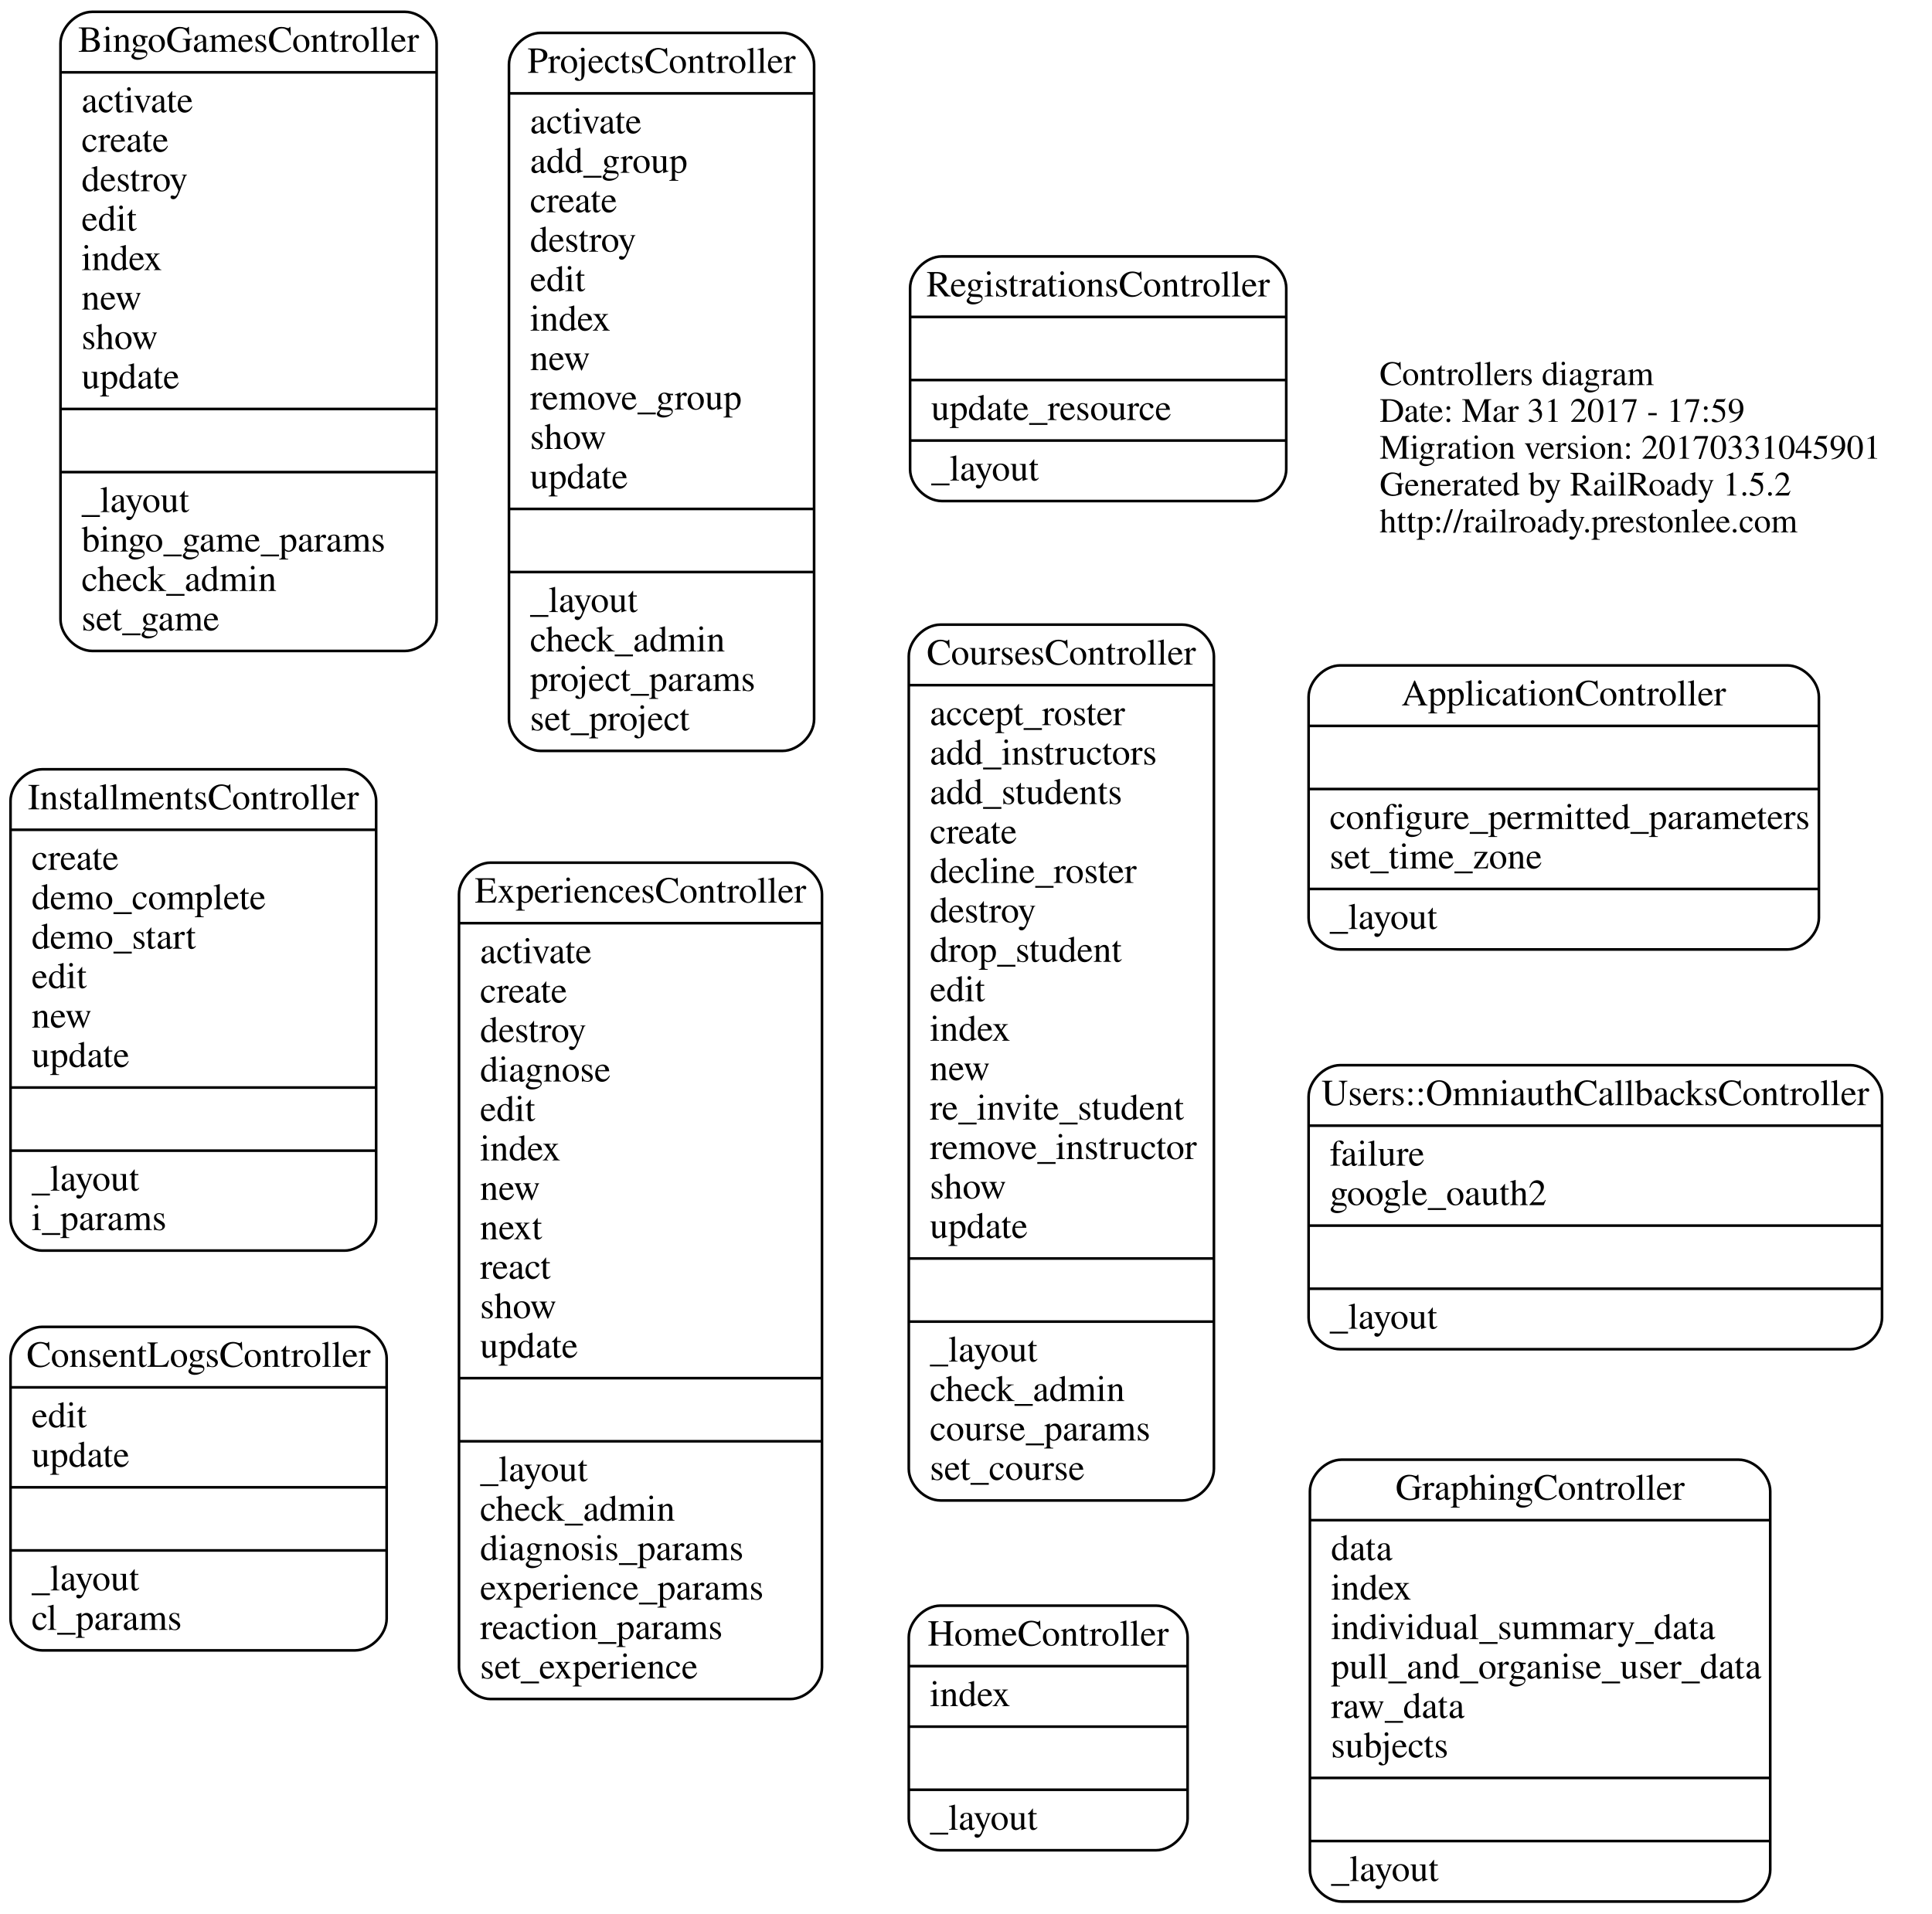
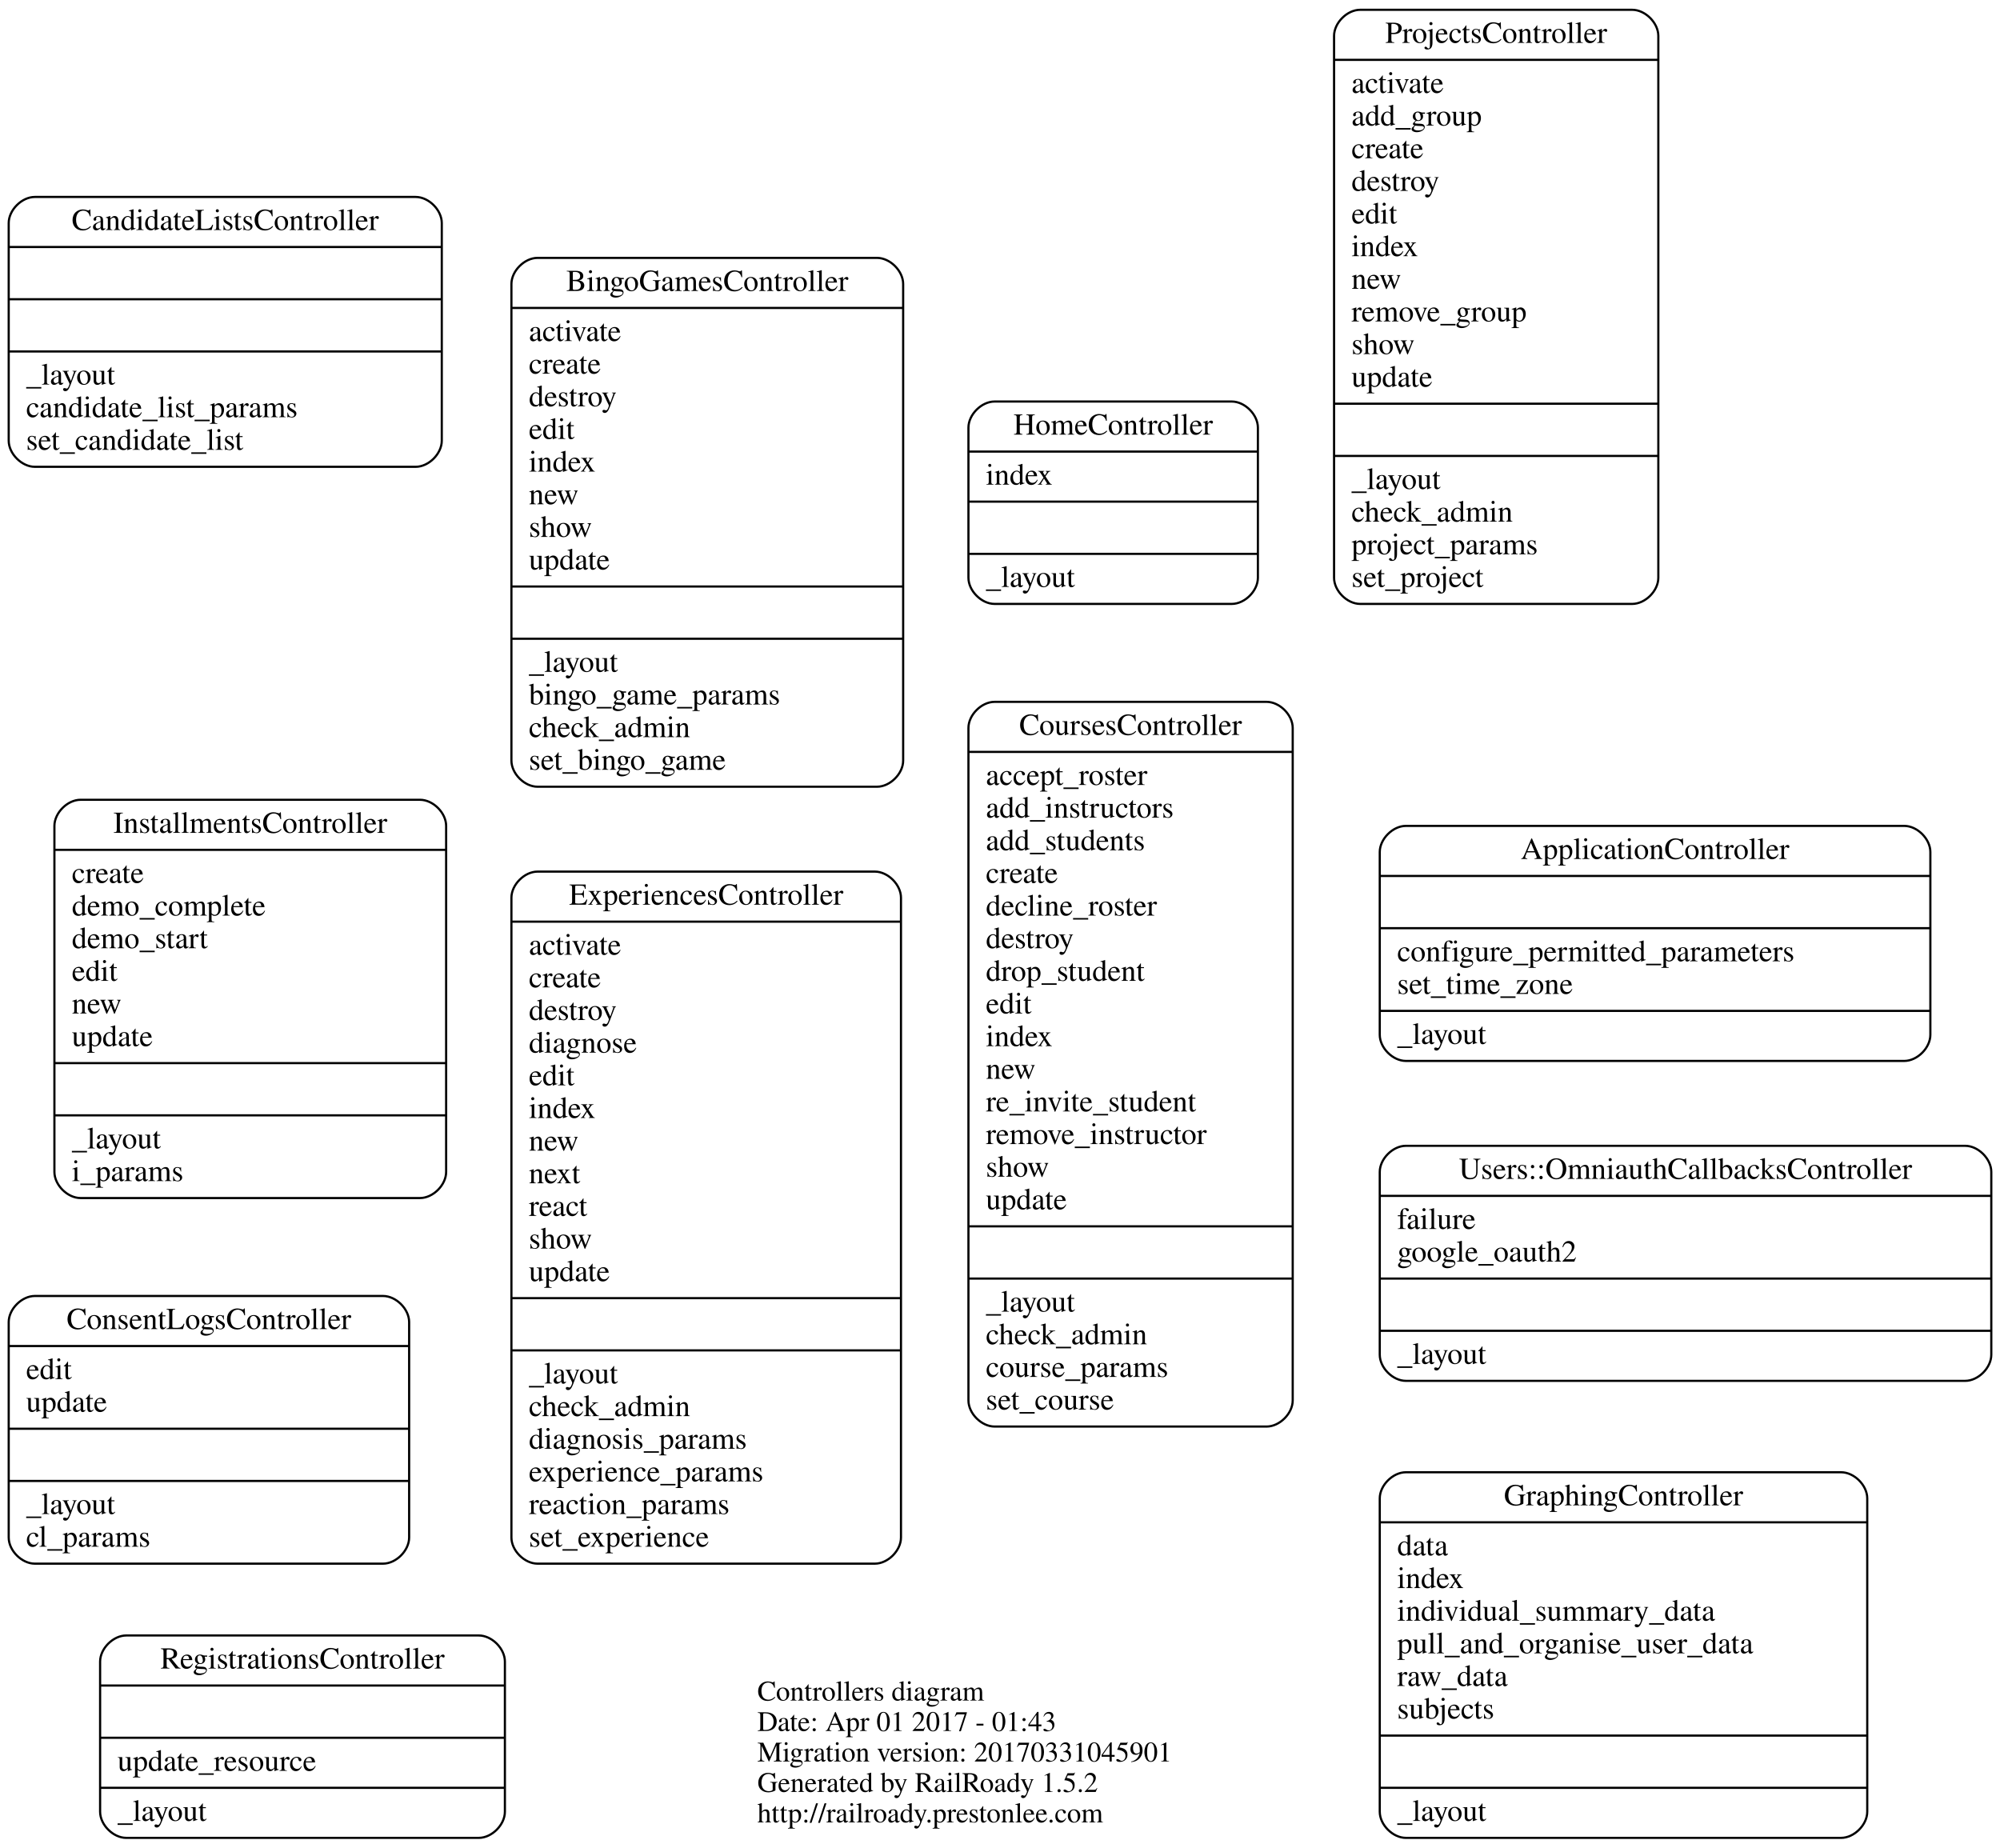
- <svg xmlns="http://www.w3.org/2000/svg" width="735pt" height="728pt" viewBox="0.00 0.00 734.50 727.50">
-   <g id="graph0" class="graph" transform="scale(1 1) rotate(0) translate(250.5 476)">
-     <polygon fill="none" stroke="none" points="-250.5,251.5 -250.5,-476 484,-476 484,251.5 -250.5,251.5" />
+ <svg xmlns="http://www.w3.org/2000/svg" width="919pt" height="849pt" viewBox="0.00 0.00 919.00 849.00">
+   <g id="graph0" class="graph" transform="scale(1 1) rotate(0) translate(4 845)">
+     <polygon fill="none" stroke="none" points="-4,4 -4,-845 915,-845 915,4 -4,4" />
    <g id="node1" class="node">
-       <text text-anchor="start" x="274" y="-329.6" font-family="Times,serif" font-size="13.00">Controllers diagram</text>
-       <text text-anchor="start" x="274" y="-315.6" font-family="Times,serif" font-size="13.00">Date: Mar 31 2017 - 17:59</text>
-       <text text-anchor="start" x="274" y="-301.6" font-family="Times,serif" font-size="13.00">Migration version: 20170331045901</text>
-       <text text-anchor="start" x="274" y="-287.6" font-family="Times,serif" font-size="13.00">Generated by RailRoady 1.5.2</text>
-       <text text-anchor="start" x="274" y="-273.6" font-family="Times,serif" font-size="13.00">http://railroady.prestonlee.com</text>
+       <text text-anchor="start" x="344" y="-63.6" font-family="Times,serif" font-size="13.00">Controllers diagram</text>
+       <text text-anchor="start" x="344" y="-49.6" font-family="Times,serif" font-size="13.00">Date: Apr 01 2017 - 01:43</text>
+       <text text-anchor="start" x="344" y="-35.6" font-family="Times,serif" font-size="13.00">Migration version: 20170331045901</text>
+       <text text-anchor="start" x="344" y="-21.6" font-family="Times,serif" font-size="13.00">Generated by RailRoady 1.5.2</text>
+       <text text-anchor="start" x="344" y="-7.6" font-family="Times,serif" font-size="13.00">http://railroady.prestonlee.com</text>
    </g>
    <g id="node2" class="node">
-       <path fill="none" stroke="black" d="M-45,-190.5C-45,-190.5 47,-190.5 47,-190.5 53,-190.5 59,-196.5 59,-202.5 59,-202.5 59,-451.5 59,-451.5 59,-457.5 53,-463.5 47,-463.5 47,-463.5 -45,-463.5 -45,-463.5 -51,-463.5 -57,-457.5 -57,-451.5 -57,-451.5 -57,-202.5 -57,-202.5 -57,-196.5 -51,-190.5 -45,-190.5" />
-       <text text-anchor="middle" x="1" y="-448.3" font-family="Times,serif" font-size="14.00">ProjectsController</text>
-       <polyline fill="none" stroke="black" points="-57,-440.5 59,-440.5 " />
-       <text text-anchor="start" x="-49" y="-425.3" font-family="Times,serif" font-size="14.00">activate</text>
-       <text text-anchor="start" x="-49" y="-410.3" font-family="Times,serif" font-size="14.00">add_group</text>
-       <text text-anchor="start" x="-49" y="-395.3" font-family="Times,serif" font-size="14.00">create</text>
-       <text text-anchor="start" x="-49" y="-380.3" font-family="Times,serif" font-size="14.00">destroy</text>
-       <text text-anchor="start" x="-49" y="-365.3" font-family="Times,serif" font-size="14.00">edit</text>
-       <text text-anchor="start" x="-49" y="-350.3" font-family="Times,serif" font-size="14.00">index</text>
-       <text text-anchor="start" x="-49" y="-335.3" font-family="Times,serif" font-size="14.00">new</text>
-       <text text-anchor="start" x="-49" y="-320.3" font-family="Times,serif" font-size="14.00">remove_group</text>
-       <text text-anchor="start" x="-49" y="-305.3" font-family="Times,serif" font-size="14.00">show</text>
-       <text text-anchor="start" x="-49" y="-290.3" font-family="Times,serif" font-size="14.00">update</text>
-       <polyline fill="none" stroke="black" points="-57,-282.5 59,-282.5 " />
-       <polyline fill="none" stroke="black" points="-57,-258.5 59,-258.5 " />
-       <text text-anchor="start" x="-49" y="-243.3" font-family="Times,serif" font-size="14.00">_layout</text>
-       <text text-anchor="start" x="-49" y="-228.3" font-family="Times,serif" font-size="14.00">check_admin</text>
-       <text text-anchor="start" x="-49" y="-213.3" font-family="Times,serif" font-size="14.00">project_params</text>
-       <text text-anchor="start" x="-49" y="-198.3" font-family="Times,serif" font-size="14.00">set_project</text>
+       <path fill="none" stroke="black" d="M642,-357.5C642,-357.5 871,-357.5 871,-357.5 877,-357.5 883,-363.5 883,-369.5 883,-369.5 883,-453.5 883,-453.5 883,-459.5 877,-465.5 871,-465.5 871,-465.5 642,-465.5 642,-465.5 636,-465.5 630,-459.5 630,-453.5 630,-453.5 630,-369.5 630,-369.5 630,-363.5 636,-357.5 642,-357.5" />
+       <text text-anchor="middle" x="756.5" y="-450.3" font-family="Times,serif" font-size="14.00">ApplicationController</text>
+       <polyline fill="none" stroke="black" points="630,-442.5 883,-442.5 " />
+       <polyline fill="none" stroke="black" points="630,-418.5 883,-418.5 " />
+       <text text-anchor="start" x="638" y="-403.3" font-family="Times,serif" font-size="14.00">configure_permitted_parameters</text>
+       <text text-anchor="start" x="638" y="-388.3" font-family="Times,serif" font-size="14.00">set_time_zone</text>
+       <polyline fill="none" stroke="black" points="630,-380.5 883,-380.5 " />
+       <text text-anchor="start" x="638" y="-365.3" font-family="Times,serif" font-size="14.00">_layout</text>
    </g>
    <g id="node3" class="node">
-       <path fill="none" stroke="black" d="M-215.5,-228.5C-215.5,-228.5 -96.5,-228.5 -96.5,-228.5 -90.5,-228.5 -84.5,-234.5 -84.5,-240.5 -84.5,-240.5 -84.5,-459.5 -84.5,-459.5 -84.5,-465.5 -90.5,-471.5 -96.5,-471.5 -96.5,-471.5 -215.5,-471.5 -215.5,-471.5 -221.5,-471.5 -227.5,-465.5 -227.5,-459.5 -227.5,-459.5 -227.5,-240.5 -227.5,-240.5 -227.5,-234.5 -221.5,-228.5 -215.5,-228.5" />
-       <text text-anchor="middle" x="-156" y="-456.3" font-family="Times,serif" font-size="14.00">BingoGamesController</text>
-       <polyline fill="none" stroke="black" points="-227.5,-448.5 -84.5,-448.5 " />
-       <text text-anchor="start" x="-219.5" y="-433.3" font-family="Times,serif" font-size="14.00">activate</text>
-       <text text-anchor="start" x="-219.5" y="-418.3" font-family="Times,serif" font-size="14.00">create</text>
-       <text text-anchor="start" x="-219.5" y="-403.3" font-family="Times,serif" font-size="14.00">destroy</text>
-       <text text-anchor="start" x="-219.5" y="-388.3" font-family="Times,serif" font-size="14.00">edit</text>
-       <text text-anchor="start" x="-219.5" y="-373.3" font-family="Times,serif" font-size="14.00">index</text>
-       <text text-anchor="start" x="-219.5" y="-358.3" font-family="Times,serif" font-size="14.00">new</text>
-       <text text-anchor="start" x="-219.5" y="-343.3" font-family="Times,serif" font-size="14.00">show</text>
-       <text text-anchor="start" x="-219.5" y="-328.3" font-family="Times,serif" font-size="14.00">update</text>
-       <polyline fill="none" stroke="black" points="-227.5,-320.5 -84.5,-320.5 " />
-       <polyline fill="none" stroke="black" points="-227.5,-296.5 -84.5,-296.5 " />
-       <text text-anchor="start" x="-219.5" y="-281.3" font-family="Times,serif" font-size="14.00">_layout</text>
-       <text text-anchor="start" x="-219.5" y="-266.3" font-family="Times,serif" font-size="14.00">bingo_game_params</text>
-       <text text-anchor="start" x="-219.5" y="-251.3" font-family="Times,serif" font-size="14.00">check_admin</text>
-       <text text-anchor="start" x="-219.5" y="-236.3" font-family="Times,serif" font-size="14.00">set_game</text>
+       <path fill="none" stroke="black" d="M243,-483.5C243,-483.5 399,-483.5 399,-483.5 405,-483.5 411,-489.5 411,-495.5 411,-495.5 411,-714.5 411,-714.5 411,-720.5 405,-726.5 399,-726.5 399,-726.5 243,-726.5 243,-726.5 237,-726.5 231,-720.5 231,-714.5 231,-714.5 231,-495.5 231,-495.5 231,-489.5 237,-483.5 243,-483.5" />
+       <text text-anchor="middle" x="321" y="-711.3" font-family="Times,serif" font-size="14.00">BingoGamesController</text>
+       <polyline fill="none" stroke="black" points="231,-703.5 411,-703.5 " />
+       <text text-anchor="start" x="239" y="-688.3" font-family="Times,serif" font-size="14.00">activate</text>
+       <text text-anchor="start" x="239" y="-673.3" font-family="Times,serif" font-size="14.00">create</text>
+       <text text-anchor="start" x="239" y="-658.3" font-family="Times,serif" font-size="14.00">destroy</text>
+       <text text-anchor="start" x="239" y="-643.3" font-family="Times,serif" font-size="14.00">edit</text>
+       <text text-anchor="start" x="239" y="-628.3" font-family="Times,serif" font-size="14.00">index</text>
+       <text text-anchor="start" x="239" y="-613.3" font-family="Times,serif" font-size="14.00">new</text>
+       <text text-anchor="start" x="239" y="-598.3" font-family="Times,serif" font-size="14.00">show</text>
+       <text text-anchor="start" x="239" y="-583.3" font-family="Times,serif" font-size="14.00">update</text>
+       <polyline fill="none" stroke="black" points="231,-575.5 411,-575.5 " />
+       <polyline fill="none" stroke="black" points="231,-551.5 411,-551.5 " />
+       <text text-anchor="start" x="239" y="-536.3" font-family="Times,serif" font-size="14.00">_layout</text>
+       <text text-anchor="start" x="239" y="-521.3" font-family="Times,serif" font-size="14.00">bingo_game_params</text>
+       <text text-anchor="start" x="239" y="-506.3" font-family="Times,serif" font-size="14.00">check_admin</text>
+       <text text-anchor="start" x="239" y="-491.3" font-family="Times,serif" font-size="14.00">set_bingo_game</text>
    </g>
    <g id="node4" class="node">
-       <path fill="none" stroke="black" d="M107,94.5C107,94.5 199,94.5 199,94.5 205,94.5 211,88.5 211,82.5 211,82.5 211,-226.5 211,-226.5 211,-232.5 205,-238.5 199,-238.5 199,-238.5 107,-238.5 107,-238.5 101,-238.5 95,-232.5 95,-226.5 95,-226.5 95,82.5 95,82.5 95,88.5 101,94.5 107,94.5" />
-       <text text-anchor="middle" x="153" y="-223.3" font-family="Times,serif" font-size="14.00">CoursesController</text>
-       <polyline fill="none" stroke="black" points="95,-215.5 211,-215.5 " />
-       <text text-anchor="start" x="103" y="-200.3" font-family="Times,serif" font-size="14.00">accept_roster</text>
-       <text text-anchor="start" x="103" y="-185.3" font-family="Times,serif" font-size="14.00">add_instructors</text>
-       <text text-anchor="start" x="103" y="-170.3" font-family="Times,serif" font-size="14.00">add_students</text>
-       <text text-anchor="start" x="103" y="-155.3" font-family="Times,serif" font-size="14.00">create</text>
-       <text text-anchor="start" x="103" y="-140.3" font-family="Times,serif" font-size="14.00">decline_roster</text>
-       <text text-anchor="start" x="103" y="-125.3" font-family="Times,serif" font-size="14.00">destroy</text>
-       <text text-anchor="start" x="103" y="-110.3" font-family="Times,serif" font-size="14.00">drop_student</text>
-       <text text-anchor="start" x="103" y="-95.3" font-family="Times,serif" font-size="14.00">edit</text>
-       <text text-anchor="start" x="103" y="-80.3" font-family="Times,serif" font-size="14.00">index</text>
-       <text text-anchor="start" x="103" y="-65.3" font-family="Times,serif" font-size="14.00">new</text>
-       <text text-anchor="start" x="103" y="-50.3" font-family="Times,serif" font-size="14.00">re_invite_student</text>
-       <text text-anchor="start" x="103" y="-35.3" font-family="Times,serif" font-size="14.00">remove_instructor</text>
-       <text text-anchor="start" x="103" y="-20.3" font-family="Times,serif" font-size="14.00">show</text>
-       <text text-anchor="start" x="103" y="-5.3" font-family="Times,serif" font-size="14.00">update</text>
-       <polyline fill="none" stroke="black" points="95,2.5 211,2.5 " />
-       <polyline fill="none" stroke="black" points="95,26.5 211,26.5 " />
-       <text text-anchor="start" x="103" y="41.7" font-family="Times,serif" font-size="14.00">_layout</text>
-       <text text-anchor="start" x="103" y="56.7" font-family="Times,serif" font-size="14.00">check_admin</text>
-       <text text-anchor="start" x="103" y="71.7" font-family="Times,serif" font-size="14.00">course_params</text>
-       <text text-anchor="start" x="103" y="86.7" font-family="Times,serif" font-size="14.00">set_course</text>
+       <path fill="none" stroke="black" d="M12,-630.5C12,-630.5 187,-630.5 187,-630.5 193,-630.5 199,-636.5 199,-642.5 199,-642.5 199,-742.5 199,-742.5 199,-748.5 193,-754.5 187,-754.5 187,-754.5 12,-754.5 12,-754.5 6,-754.5 0,-748.5 0,-742.5 0,-742.5 0,-642.5 0,-642.5 0,-636.5 6,-630.5 12,-630.5" />
+       <text text-anchor="middle" x="99.5" y="-739.3" font-family="Times,serif" font-size="14.00">CandidateListsController</text>
+       <polyline fill="none" stroke="black" points="0,-731.5 199,-731.5 " />
+       <polyline fill="none" stroke="black" points="0,-707.5 199,-707.5 " />
+       <polyline fill="none" stroke="black" points="0,-683.5 199,-683.5 " />
+       <text text-anchor="start" x="8" y="-668.3" font-family="Times,serif" font-size="14.00">_layout</text>
+       <text text-anchor="start" x="8" y="-653.3" font-family="Times,serif" font-size="14.00">candidate_list_params</text>
+       <text text-anchor="start" x="8" y="-638.3" font-family="Times,serif" font-size="14.00">set_candidate_list</text>
    </g>
    <g id="node5" class="node">
-       <path fill="none" stroke="black" d="M259,-115C259,-115 429,-115 429,-115 435,-115 441,-121 441,-127 441,-127 441,-211 441,-211 441,-217 435,-223 429,-223 429,-223 259,-223 259,-223 253,-223 247,-217 247,-211 247,-211 247,-127 247,-127 247,-121 253,-115 259,-115" />
-       <text text-anchor="middle" x="344" y="-207.8" font-family="Times,serif" font-size="14.00">ApplicationController</text>
-       <polyline fill="none" stroke="black" points="247,-200 441,-200 " />
-       <polyline fill="none" stroke="black" points="247,-176 441,-176 " />
-       <text text-anchor="start" x="255" y="-160.8" font-family="Times,serif" font-size="14.00">configure_permitted_parameters</text>
-       <text text-anchor="start" x="255" y="-145.8" font-family="Times,serif" font-size="14.00">set_time_zone</text>
-       <polyline fill="none" stroke="black" points="247,-138 441,-138 " />
-       <text text-anchor="start" x="255" y="-122.8" font-family="Times,serif" font-size="14.00">_layout</text>
+       <path fill="none" stroke="black" d="M12,-126.5C12,-126.5 172,-126.5 172,-126.5 178,-126.5 184,-132.5 184,-138.5 184,-138.5 184,-237.5 184,-237.5 184,-243.5 178,-249.5 172,-249.5 172,-249.5 12,-249.5 12,-249.5 6,-249.5 0,-243.5 0,-237.5 0,-237.5 0,-138.5 0,-138.5 0,-132.5 6,-126.5 12,-126.5" />
+       <text text-anchor="middle" x="92" y="-234.3" font-family="Times,serif" font-size="14.00">ConsentLogsController</text>
+       <polyline fill="none" stroke="black" points="0,-226.5 184,-226.5 " />
+       <text text-anchor="start" x="8" y="-211.3" font-family="Times,serif" font-size="14.00">edit</text>
+       <text text-anchor="start" x="8" y="-196.3" font-family="Times,serif" font-size="14.00">update</text>
+       <polyline fill="none" stroke="black" points="0,-188.5 184,-188.5 " />
+       <polyline fill="none" stroke="black" points="0,-164.5 184,-164.5 " />
+       <text text-anchor="start" x="8" y="-149.3" font-family="Times,serif" font-size="14.00">_layout</text>
+       <text text-anchor="start" x="8" y="-134.3" font-family="Times,serif" font-size="14.00">cl_params</text>
    </g>
    <g id="node6" class="node">
-       <path fill="none" stroke="black" d="M107.5,-285.5C107.5,-285.5 226.5,-285.5 226.5,-285.5 232.5,-285.5 238.5,-291.5 238.5,-297.5 238.5,-297.5 238.5,-366.5 238.5,-366.5 238.5,-372.5 232.5,-378.5 226.5,-378.5 226.5,-378.5 107.5,-378.5 107.5,-378.5 101.5,-378.5 95.5,-372.5 95.5,-366.5 95.5,-366.5 95.5,-297.5 95.5,-297.5 95.5,-291.5 101.5,-285.5 107.5,-285.5" />
-       <text text-anchor="middle" x="167" y="-363.3" font-family="Times,serif" font-size="14.00">RegistrationsController</text>
-       <polyline fill="none" stroke="black" points="95.5,-355.5 238.5,-355.5 " />
-       <polyline fill="none" stroke="black" points="95.5,-331.5 238.5,-331.5 " />
-       <text text-anchor="start" x="103.5" y="-316.3" font-family="Times,serif" font-size="14.00">update_resource</text>
-       <polyline fill="none" stroke="black" points="95.5,-308.5 238.5,-308.5 " />
-       <text text-anchor="start" x="103.5" y="-293.3" font-family="Times,serif" font-size="14.00">_layout</text>
+       <path fill="none" stroke="black" d="M453,-189.5C453,-189.5 578,-189.5 578,-189.5 584,-189.5 590,-195.5 590,-201.5 590,-201.5 590,-510.5 590,-510.5 590,-516.5 584,-522.5 578,-522.5 578,-522.5 453,-522.5 453,-522.5 447,-522.5 441,-516.5 441,-510.5 441,-510.5 441,-201.5 441,-201.5 441,-195.5 447,-189.5 453,-189.5" />
+       <text text-anchor="middle" x="515.5" y="-507.3" font-family="Times,serif" font-size="14.00">CoursesController</text>
+       <polyline fill="none" stroke="black" points="441,-499.5 590,-499.5 " />
+       <text text-anchor="start" x="449" y="-484.3" font-family="Times,serif" font-size="14.00">accept_roster</text>
+       <text text-anchor="start" x="449" y="-469.3" font-family="Times,serif" font-size="14.00">add_instructors</text>
+       <text text-anchor="start" x="449" y="-454.3" font-family="Times,serif" font-size="14.00">add_students</text>
+       <text text-anchor="start" x="449" y="-439.3" font-family="Times,serif" font-size="14.00">create</text>
+       <text text-anchor="start" x="449" y="-424.3" font-family="Times,serif" font-size="14.00">decline_roster</text>
+       <text text-anchor="start" x="449" y="-409.3" font-family="Times,serif" font-size="14.00">destroy</text>
+       <text text-anchor="start" x="449" y="-394.3" font-family="Times,serif" font-size="14.00">drop_student</text>
+       <text text-anchor="start" x="449" y="-379.3" font-family="Times,serif" font-size="14.00">edit</text>
+       <text text-anchor="start" x="449" y="-364.3" font-family="Times,serif" font-size="14.00">index</text>
+       <text text-anchor="start" x="449" y="-349.3" font-family="Times,serif" font-size="14.00">new</text>
+       <text text-anchor="start" x="449" y="-334.3" font-family="Times,serif" font-size="14.00">re_invite_student</text>
+       <text text-anchor="start" x="449" y="-319.3" font-family="Times,serif" font-size="14.00">remove_instructor</text>
+       <text text-anchor="start" x="449" y="-304.3" font-family="Times,serif" font-size="14.00">show</text>
+       <text text-anchor="start" x="449" y="-289.3" font-family="Times,serif" font-size="14.00">update</text>
+       <polyline fill="none" stroke="black" points="441,-281.5 590,-281.5 " />
+       <polyline fill="none" stroke="black" points="441,-257.5 590,-257.5 " />
+       <text text-anchor="start" x="449" y="-242.3" font-family="Times,serif" font-size="14.00">_layout</text>
+       <text text-anchor="start" x="449" y="-227.3" font-family="Times,serif" font-size="14.00">check_admin</text>
+       <text text-anchor="start" x="449" y="-212.3" font-family="Times,serif" font-size="14.00">course_params</text>
+       <text text-anchor="start" x="449" y="-197.3" font-family="Times,serif" font-size="14.00">set_course</text>
    </g>
    <g id="node7" class="node">
-       <path fill="none" stroke="black" d="M-64,170C-64,170 50,170 50,170 56,170 62,164 62,158 62,158 62,-136 62,-136 62,-142 56,-148 50,-148 50,-148 -64,-148 -64,-148 -70,-148 -76,-142 -76,-136 -76,-136 -76,158 -76,158 -76,164 -70,170 -64,170" />
-       <text text-anchor="middle" x="-7" y="-132.8" font-family="Times,serif" font-size="14.00">ExperiencesController</text>
-       <polyline fill="none" stroke="black" points="-76,-125 62,-125 " />
-       <text text-anchor="start" x="-68" y="-109.8" font-family="Times,serif" font-size="14.00">activate</text>
-       <text text-anchor="start" x="-68" y="-94.8" font-family="Times,serif" font-size="14.00">create</text>
-       <text text-anchor="start" x="-68" y="-79.8" font-family="Times,serif" font-size="14.00">destroy</text>
-       <text text-anchor="start" x="-68" y="-64.8" font-family="Times,serif" font-size="14.00">diagnose</text>
-       <text text-anchor="start" x="-68" y="-49.8" font-family="Times,serif" font-size="14.00">edit</text>
-       <text text-anchor="start" x="-68" y="-34.8" font-family="Times,serif" font-size="14.00">index</text>
-       <text text-anchor="start" x="-68" y="-19.8" font-family="Times,serif" font-size="14.00">new</text>
-       <text text-anchor="start" x="-68" y="-4.8" font-family="Times,serif" font-size="14.00">next</text>
-       <text text-anchor="start" x="-68" y="10.2" font-family="Times,serif" font-size="14.00">react</text>
-       <text text-anchor="start" x="-68" y="25.2" font-family="Times,serif" font-size="14.00">show</text>
-       <text text-anchor="start" x="-68" y="40.2" font-family="Times,serif" font-size="14.00">update</text>
-       <polyline fill="none" stroke="black" points="-76,48 62,48 " />
-       <polyline fill="none" stroke="black" points="-76,72 62,72 " />
-       <text text-anchor="start" x="-68" y="87.2" font-family="Times,serif" font-size="14.00">_layout</text>
-       <text text-anchor="start" x="-68" y="102.2" font-family="Times,serif" font-size="14.00">check_admin</text>
-       <text text-anchor="start" x="-68" y="117.2" font-family="Times,serif" font-size="14.00">diagnosis_params</text>
-       <text text-anchor="start" x="-68" y="132.2" font-family="Times,serif" font-size="14.00">experience_params</text>
-       <text text-anchor="start" x="-68" y="147.2" font-family="Times,serif" font-size="14.00">reaction_params</text>
-       <text text-anchor="start" x="-68" y="162.2" font-family="Times,serif" font-size="14.00">set_experience</text>
+       <path fill="none" stroke="black" d="M243,-126.5C243,-126.5 398,-126.5 398,-126.5 404,-126.5 410,-132.5 410,-138.5 410,-138.5 410,-432.5 410,-432.5 410,-438.5 404,-444.5 398,-444.5 398,-444.5 243,-444.5 243,-444.5 237,-444.5 231,-438.5 231,-432.5 231,-432.5 231,-138.5 231,-138.5 231,-132.5 237,-126.5 243,-126.5" />
+       <text text-anchor="middle" x="320.5" y="-429.3" font-family="Times,serif" font-size="14.00">ExperiencesController</text>
+       <polyline fill="none" stroke="black" points="231,-421.5 410,-421.5 " />
+       <text text-anchor="start" x="239" y="-406.3" font-family="Times,serif" font-size="14.00">activate</text>
+       <text text-anchor="start" x="239" y="-391.3" font-family="Times,serif" font-size="14.00">create</text>
+       <text text-anchor="start" x="239" y="-376.3" font-family="Times,serif" font-size="14.00">destroy</text>
+       <text text-anchor="start" x="239" y="-361.3" font-family="Times,serif" font-size="14.00">diagnose</text>
+       <text text-anchor="start" x="239" y="-346.3" font-family="Times,serif" font-size="14.00">edit</text>
+       <text text-anchor="start" x="239" y="-331.3" font-family="Times,serif" font-size="14.00">index</text>
+       <text text-anchor="start" x="239" y="-316.3" font-family="Times,serif" font-size="14.00">new</text>
+       <text text-anchor="start" x="239" y="-301.3" font-family="Times,serif" font-size="14.00">next</text>
+       <text text-anchor="start" x="239" y="-286.3" font-family="Times,serif" font-size="14.00">react</text>
+       <text text-anchor="start" x="239" y="-271.3" font-family="Times,serif" font-size="14.00">show</text>
+       <text text-anchor="start" x="239" y="-256.3" font-family="Times,serif" font-size="14.00">update</text>
+       <polyline fill="none" stroke="black" points="231,-248.5 410,-248.5 " />
+       <polyline fill="none" stroke="black" points="231,-224.5 410,-224.5 " />
+       <text text-anchor="start" x="239" y="-209.3" font-family="Times,serif" font-size="14.00">_layout</text>
+       <text text-anchor="start" x="239" y="-194.3" font-family="Times,serif" font-size="14.00">check_admin</text>
+       <text text-anchor="start" x="239" y="-179.3" font-family="Times,serif" font-size="14.00">diagnosis_params</text>
+       <text text-anchor="start" x="239" y="-164.3" font-family="Times,serif" font-size="14.00">experience_params</text>
+       <text text-anchor="start" x="239" y="-149.3" font-family="Times,serif" font-size="14.00">reaction_params</text>
+       <text text-anchor="start" x="239" y="-134.3" font-family="Times,serif" font-size="14.00">set_experience</text>
    </g>
    <g id="node8" class="node">
-       <path fill="none" stroke="black" d="M259,37C259,37 453,37 453,37 459,37 465,31 465,25 465,25 465,-59 465,-59 465,-65 459,-71 453,-71 453,-71 259,-71 259,-71 253,-71 247,-65 247,-59 247,-59 247,25 247,25 247,31 253,37 259,37" />
-       <text text-anchor="middle" x="356" y="-55.8" font-family="Times,serif" font-size="14.00">Users::OmniauthCallbacksController</text>
-       <polyline fill="none" stroke="black" points="247,-48 465,-48 " />
-       <text text-anchor="start" x="255" y="-32.8" font-family="Times,serif" font-size="14.00">failure</text>
-       <text text-anchor="start" x="255" y="-17.8" font-family="Times,serif" font-size="14.00">google_oauth2</text>
-       <polyline fill="none" stroke="black" points="247,-10 465,-10 " />
-       <polyline fill="none" stroke="black" points="247,14 465,14 " />
-       <text text-anchor="start" x="255" y="29.2" font-family="Times,serif" font-size="14.00">_layout</text>
+       <path fill="none" stroke="black" d="M642,-0.5C642,-0.5 842,-0.5 842,-0.5 848,-0.5 854,-6.5 854,-12.5 854,-12.5 854,-156.5 854,-156.5 854,-162.5 848,-168.5 842,-168.5 842,-168.5 642,-168.5 642,-168.5 636,-168.5 630,-162.5 630,-156.5 630,-156.5 630,-12.5 630,-12.5 630,-6.5 636,-0.5 642,-0.5" />
+       <text text-anchor="middle" x="742" y="-153.3" font-family="Times,serif" font-size="14.00">GraphingController</text>
+       <polyline fill="none" stroke="black" points="630,-145.5 854,-145.5 " />
+       <text text-anchor="start" x="638" y="-130.3" font-family="Times,serif" font-size="14.00">data</text>
+       <text text-anchor="start" x="638" y="-115.3" font-family="Times,serif" font-size="14.00">index</text>
+       <text text-anchor="start" x="638" y="-100.3" font-family="Times,serif" font-size="14.00">individual_summary_data</text>
+       <text text-anchor="start" x="638" y="-85.3" font-family="Times,serif" font-size="14.00">pull_and_organise_user_data</text>
+       <text text-anchor="start" x="638" y="-70.3" font-family="Times,serif" font-size="14.00">raw_data</text>
+       <text text-anchor="start" x="638" y="-55.3" font-family="Times,serif" font-size="14.00">subjects</text>
+       <polyline fill="none" stroke="black" points="630,-47.5 854,-47.5 " />
+       <polyline fill="none" stroke="black" points="630,-23.5 854,-23.5 " />
+       <text text-anchor="start" x="638" y="-8.3" font-family="Times,serif" font-size="14.00">_layout</text>
    </g>
    <g id="node9" class="node">
-       <path fill="none" stroke="black" d="M107,227.5C107,227.5 189,227.5 189,227.5 195,227.5 201,221.5 201,215.5 201,215.5 201,146.5 201,146.5 201,140.5 195,134.5 189,134.5 189,134.5 107,134.5 107,134.5 101,134.5 95,140.5 95,146.5 95,146.5 95,215.5 95,215.5 95,221.5 101,227.5 107,227.5" />
-       <text text-anchor="middle" x="148" y="149.7" font-family="Times,serif" font-size="14.00">HomeController</text>
-       <polyline fill="none" stroke="black" points="95,157.5 201,157.5 " />
-       <text text-anchor="start" x="103" y="172.7" font-family="Times,serif" font-size="14.00">index</text>
-       <polyline fill="none" stroke="black" points="95,180.5 201,180.5 " />
-       <polyline fill="none" stroke="black" points="95,204.5 201,204.5 " />
-       <text text-anchor="start" x="103" y="219.7" font-family="Times,serif" font-size="14.00">_layout</text>
+       <path fill="none" stroke="black" d="M453,-567.5C453,-567.5 562,-567.5 562,-567.5 568,-567.5 574,-573.5 574,-579.5 574,-579.5 574,-648.5 574,-648.5 574,-654.5 568,-660.5 562,-660.5 562,-660.5 453,-660.5 453,-660.5 447,-660.5 441,-654.5 441,-648.5 441,-648.5 441,-579.5 441,-579.5 441,-573.5 447,-567.5 453,-567.5" />
+       <text text-anchor="middle" x="507.5" y="-645.3" font-family="Times,serif" font-size="14.00">HomeController</text>
+       <polyline fill="none" stroke="black" points="441,-637.5 574,-637.5 " />
+       <text text-anchor="start" x="449" y="-622.3" font-family="Times,serif" font-size="14.00">index</text>
+       <polyline fill="none" stroke="black" points="441,-614.5 574,-614.5 " />
+       <polyline fill="none" stroke="black" points="441,-590.5 574,-590.5 " />
+       <text text-anchor="start" x="449" y="-575.3" font-family="Times,serif" font-size="14.00">_layout</text>
    </g>
    <g id="node10" class="node">
-       <path fill="none" stroke="black" d="M-234.5,-0.5C-234.5,-0.5 -119.5,-0.5 -119.5,-0.5 -113.5,-0.5 -107.5,-6.5 -107.5,-12.5 -107.5,-12.5 -107.5,-171.5 -107.5,-171.5 -107.5,-177.5 -113.5,-183.5 -119.5,-183.5 -119.5,-183.5 -234.5,-183.5 -234.5,-183.5 -240.5,-183.5 -246.5,-177.5 -246.5,-171.5 -246.5,-171.5 -246.5,-12.5 -246.5,-12.5 -246.5,-6.5 -240.5,-0.5 -234.5,-0.5" />
-       <text text-anchor="middle" x="-177" y="-168.3" font-family="Times,serif" font-size="14.00">InstallmentsController</text>
-       <polyline fill="none" stroke="black" points="-246.5,-160.5 -107.5,-160.5 " />
-       <text text-anchor="start" x="-238.5" y="-145.3" font-family="Times,serif" font-size="14.00">create</text>
-       <text text-anchor="start" x="-238.5" y="-130.3" font-family="Times,serif" font-size="14.00">demo_complete</text>
-       <text text-anchor="start" x="-238.5" y="-115.3" font-family="Times,serif" font-size="14.00">demo_start</text>
-       <text text-anchor="start" x="-238.5" y="-100.3" font-family="Times,serif" font-size="14.00">edit</text>
-       <text text-anchor="start" x="-238.5" y="-85.3" font-family="Times,serif" font-size="14.00">new</text>
-       <text text-anchor="start" x="-238.5" y="-70.3" font-family="Times,serif" font-size="14.00">update</text>
-       <polyline fill="none" stroke="black" points="-246.5,-62.5 -107.5,-62.5 " />
-       <polyline fill="none" stroke="black" points="-246.5,-38.5 -107.5,-38.5 " />
-       <text text-anchor="start" x="-238.5" y="-23.3" font-family="Times,serif" font-size="14.00">_layout</text>
-       <text text-anchor="start" x="-238.5" y="-8.3" font-family="Times,serif" font-size="14.00">i_params</text>
+       <path fill="none" stroke="black" d="M33,-294.5C33,-294.5 189,-294.5 189,-294.5 195,-294.5 201,-300.5 201,-306.5 201,-306.5 201,-465.5 201,-465.5 201,-471.5 195,-477.5 189,-477.5 189,-477.5 33,-477.5 33,-477.5 27,-477.5 21,-471.5 21,-465.5 21,-465.5 21,-306.5 21,-306.5 21,-300.5 27,-294.5 33,-294.5" />
+       <text text-anchor="middle" x="111" y="-462.3" font-family="Times,serif" font-size="14.00">InstallmentsController</text>
+       <polyline fill="none" stroke="black" points="21,-454.5 201,-454.5 " />
+       <text text-anchor="start" x="29" y="-439.3" font-family="Times,serif" font-size="14.00">create</text>
+       <text text-anchor="start" x="29" y="-424.3" font-family="Times,serif" font-size="14.00">demo_complete</text>
+       <text text-anchor="start" x="29" y="-409.3" font-family="Times,serif" font-size="14.00">demo_start</text>
+       <text text-anchor="start" x="29" y="-394.3" font-family="Times,serif" font-size="14.00">edit</text>
+       <text text-anchor="start" x="29" y="-379.3" font-family="Times,serif" font-size="14.00">new</text>
+       <text text-anchor="start" x="29" y="-364.3" font-family="Times,serif" font-size="14.00">update</text>
+       <polyline fill="none" stroke="black" points="21,-356.5 201,-356.5 " />
+       <polyline fill="none" stroke="black" points="21,-332.5 201,-332.5 " />
+       <text text-anchor="start" x="29" y="-317.3" font-family="Times,serif" font-size="14.00">_layout</text>
+       <text text-anchor="start" x="29" y="-302.3" font-family="Times,serif" font-size="14.00">i_params</text>
    </g>
    <g id="node11" class="node">
-       <path fill="none" stroke="black" d="M-234.5,151.5C-234.5,151.5 -115.5,151.5 -115.5,151.5 -109.5,151.5 -103.5,145.5 -103.5,139.5 -103.5,139.5 -103.5,40.5 -103.5,40.5 -103.5,34.5 -109.5,28.5 -115.5,28.5 -115.5,28.5 -234.5,28.5 -234.5,28.5 -240.5,28.5 -246.5,34.5 -246.5,40.5 -246.5,40.5 -246.5,139.5 -246.5,139.5 -246.5,145.5 -240.5,151.5 -234.5,151.5" />
-       <text text-anchor="middle" x="-175" y="43.7" font-family="Times,serif" font-size="14.00">ConsentLogsController</text>
-       <polyline fill="none" stroke="black" points="-246.5,51.5 -103.5,51.5 " />
-       <text text-anchor="start" x="-238.5" y="66.7" font-family="Times,serif" font-size="14.00">edit</text>
-       <text text-anchor="start" x="-238.5" y="81.7" font-family="Times,serif" font-size="14.00">update</text>
-       <polyline fill="none" stroke="black" points="-246.5,89.5 -103.5,89.5 " />
-       <polyline fill="none" stroke="black" points="-246.5,113.5 -103.5,113.5 " />
-       <text text-anchor="start" x="-238.5" y="128.7" font-family="Times,serif" font-size="14.00">_layout</text>
-       <text text-anchor="start" x="-238.5" y="143.7" font-family="Times,serif" font-size="14.00">cl_params</text>
+       <path fill="none" stroke="black" d="M621,-567.5C621,-567.5 746,-567.5 746,-567.5 752,-567.5 758,-573.5 758,-579.5 758,-579.5 758,-828.5 758,-828.5 758,-834.5 752,-840.5 746,-840.5 746,-840.5 621,-840.5 621,-840.5 615,-840.5 609,-834.5 609,-828.5 609,-828.5 609,-579.5 609,-579.5 609,-573.5 615,-567.5 621,-567.5" />
+       <text text-anchor="middle" x="683.5" y="-825.3" font-family="Times,serif" font-size="14.00">ProjectsController</text>
+       <polyline fill="none" stroke="black" points="609,-817.5 758,-817.5 " />
+       <text text-anchor="start" x="617" y="-802.3" font-family="Times,serif" font-size="14.00">activate</text>
+       <text text-anchor="start" x="617" y="-787.3" font-family="Times,serif" font-size="14.00">add_group</text>
+       <text text-anchor="start" x="617" y="-772.3" font-family="Times,serif" font-size="14.00">create</text>
+       <text text-anchor="start" x="617" y="-757.3" font-family="Times,serif" font-size="14.00">destroy</text>
+       <text text-anchor="start" x="617" y="-742.3" font-family="Times,serif" font-size="14.00">edit</text>
+       <text text-anchor="start" x="617" y="-727.3" font-family="Times,serif" font-size="14.00">index</text>
+       <text text-anchor="start" x="617" y="-712.3" font-family="Times,serif" font-size="14.00">new</text>
+       <text text-anchor="start" x="617" y="-697.3" font-family="Times,serif" font-size="14.00">remove_group</text>
+       <text text-anchor="start" x="617" y="-682.3" font-family="Times,serif" font-size="14.00">show</text>
+       <text text-anchor="start" x="617" y="-667.3" font-family="Times,serif" font-size="14.00">update</text>
+       <polyline fill="none" stroke="black" points="609,-659.5 758,-659.5 " />
+       <polyline fill="none" stroke="black" points="609,-635.5 758,-635.5 " />
+       <text text-anchor="start" x="617" y="-620.3" font-family="Times,serif" font-size="14.00">_layout</text>
+       <text text-anchor="start" x="617" y="-605.3" font-family="Times,serif" font-size="14.00">check_admin</text>
+       <text text-anchor="start" x="617" y="-590.3" font-family="Times,serif" font-size="14.00">project_params</text>
+       <text text-anchor="start" x="617" y="-575.3" font-family="Times,serif" font-size="14.00">set_project</text>
    </g>
    <g id="node12" class="node">
-       <path fill="none" stroke="black" d="M259.5,247C259.5,247 410.5,247 410.5,247 416.5,247 422.5,241 422.5,235 422.5,235 422.5,91 422.5,91 422.5,85 416.5,79 410.5,79 410.5,79 259.5,79 259.5,79 253.5,79 247.5,85 247.5,91 247.5,91 247.5,235 247.5,235 247.5,241 253.5,247 259.5,247" />
-       <text text-anchor="middle" x="335" y="94.2" font-family="Times,serif" font-size="14.00">GraphingController</text>
-       <polyline fill="none" stroke="black" points="247.5,102 422.5,102 " />
-       <text text-anchor="start" x="255.5" y="117.2" font-family="Times,serif" font-size="14.00">data</text>
-       <text text-anchor="start" x="255.5" y="132.2" font-family="Times,serif" font-size="14.00">index</text>
-       <text text-anchor="start" x="255.5" y="147.2" font-family="Times,serif" font-size="14.00">individual_summary_data</text>
-       <text text-anchor="start" x="255.5" y="162.2" font-family="Times,serif" font-size="14.00">pull_and_organise_user_data</text>
-       <text text-anchor="start" x="255.5" y="177.2" font-family="Times,serif" font-size="14.00">raw_data</text>
-       <text text-anchor="start" x="255.5" y="192.2" font-family="Times,serif" font-size="14.00">subjects</text>
-       <polyline fill="none" stroke="black" points="247.5,200 422.5,200 " />
-       <polyline fill="none" stroke="black" points="247.5,224 422.5,224 " />
-       <text text-anchor="start" x="255.5" y="239.2" font-family="Times,serif" font-size="14.00">_layout</text>
+       <path fill="none" stroke="black" d="M54,-0.5C54,-0.5 216,-0.5 216,-0.5 222,-0.5 228,-6.5 228,-12.5 228,-12.5 228,-81.5 228,-81.5 228,-87.5 222,-93.5 216,-93.5 216,-93.5 54,-93.5 54,-93.5 48,-93.5 42,-87.5 42,-81.5 42,-81.5 42,-12.5 42,-12.5 42,-6.5 48,-0.5 54,-0.5" />
+       <text text-anchor="middle" x="135" y="-78.3" font-family="Times,serif" font-size="14.00">RegistrationsController</text>
+       <polyline fill="none" stroke="black" points="42,-70.5 228,-70.5 " />
+       <polyline fill="none" stroke="black" points="42,-46.5 228,-46.5 " />
+       <text text-anchor="start" x="50" y="-31.3" font-family="Times,serif" font-size="14.00">update_resource</text>
+       <polyline fill="none" stroke="black" points="42,-23.5 228,-23.5 " />
+       <text text-anchor="start" x="50" y="-8.3" font-family="Times,serif" font-size="14.00">_layout</text>
+     </g>
+     <g id="node13" class="node">
+       <path fill="none" stroke="black" d="M642,-210.5C642,-210.5 899,-210.5 899,-210.5 905,-210.5 911,-216.5 911,-222.5 911,-222.5 911,-306.5 911,-306.5 911,-312.5 905,-318.5 899,-318.5 899,-318.5 642,-318.5 642,-318.5 636,-318.5 630,-312.5 630,-306.5 630,-306.5 630,-222.5 630,-222.5 630,-216.5 636,-210.5 642,-210.5" />
+       <text text-anchor="middle" x="770.5" y="-303.3" font-family="Times,serif" font-size="14.00">Users::OmniauthCallbacksController</text>
+       <polyline fill="none" stroke="black" points="630,-295.5 911,-295.5 " />
+       <text text-anchor="start" x="638" y="-280.3" font-family="Times,serif" font-size="14.00">failure</text>
+       <text text-anchor="start" x="638" y="-265.3" font-family="Times,serif" font-size="14.00">google_oauth2</text>
+       <polyline fill="none" stroke="black" points="630,-257.5 911,-257.5 " />
+       <polyline fill="none" stroke="black" points="630,-233.5 911,-233.5 " />
+       <text text-anchor="start" x="638" y="-218.3" font-family="Times,serif" font-size="14.00">_layout</text>
    </g>
  </g>
</svg>
